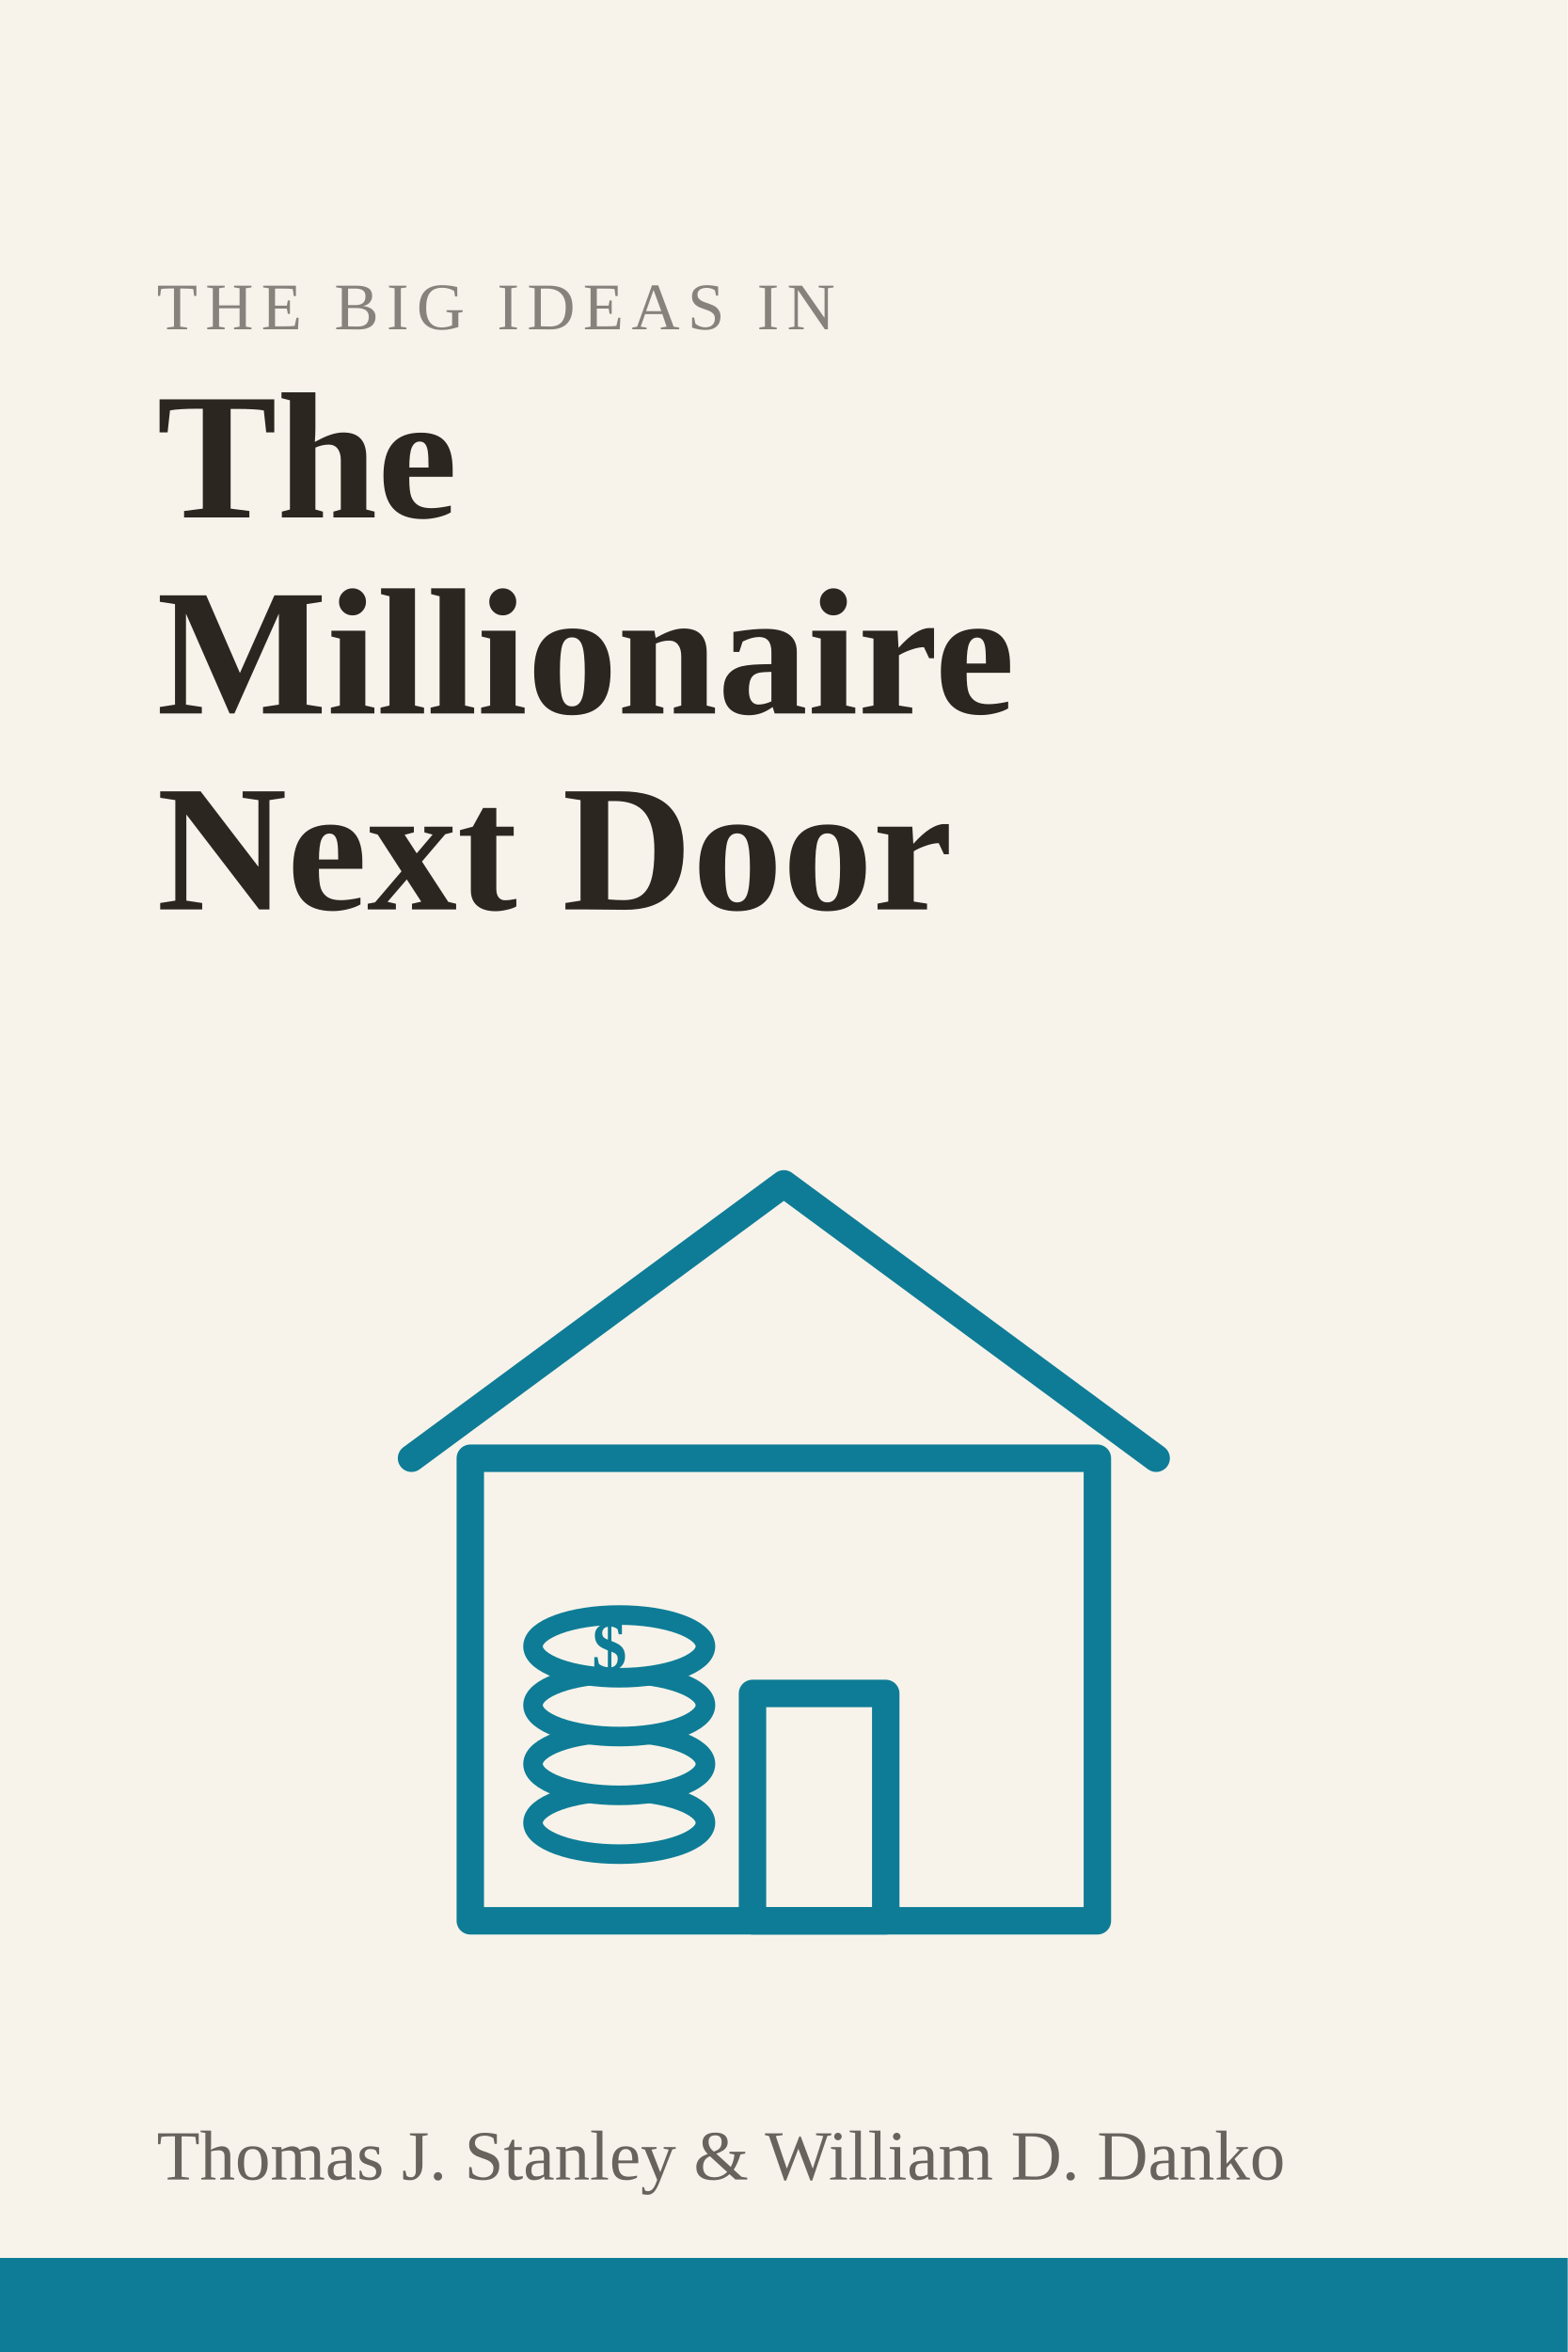
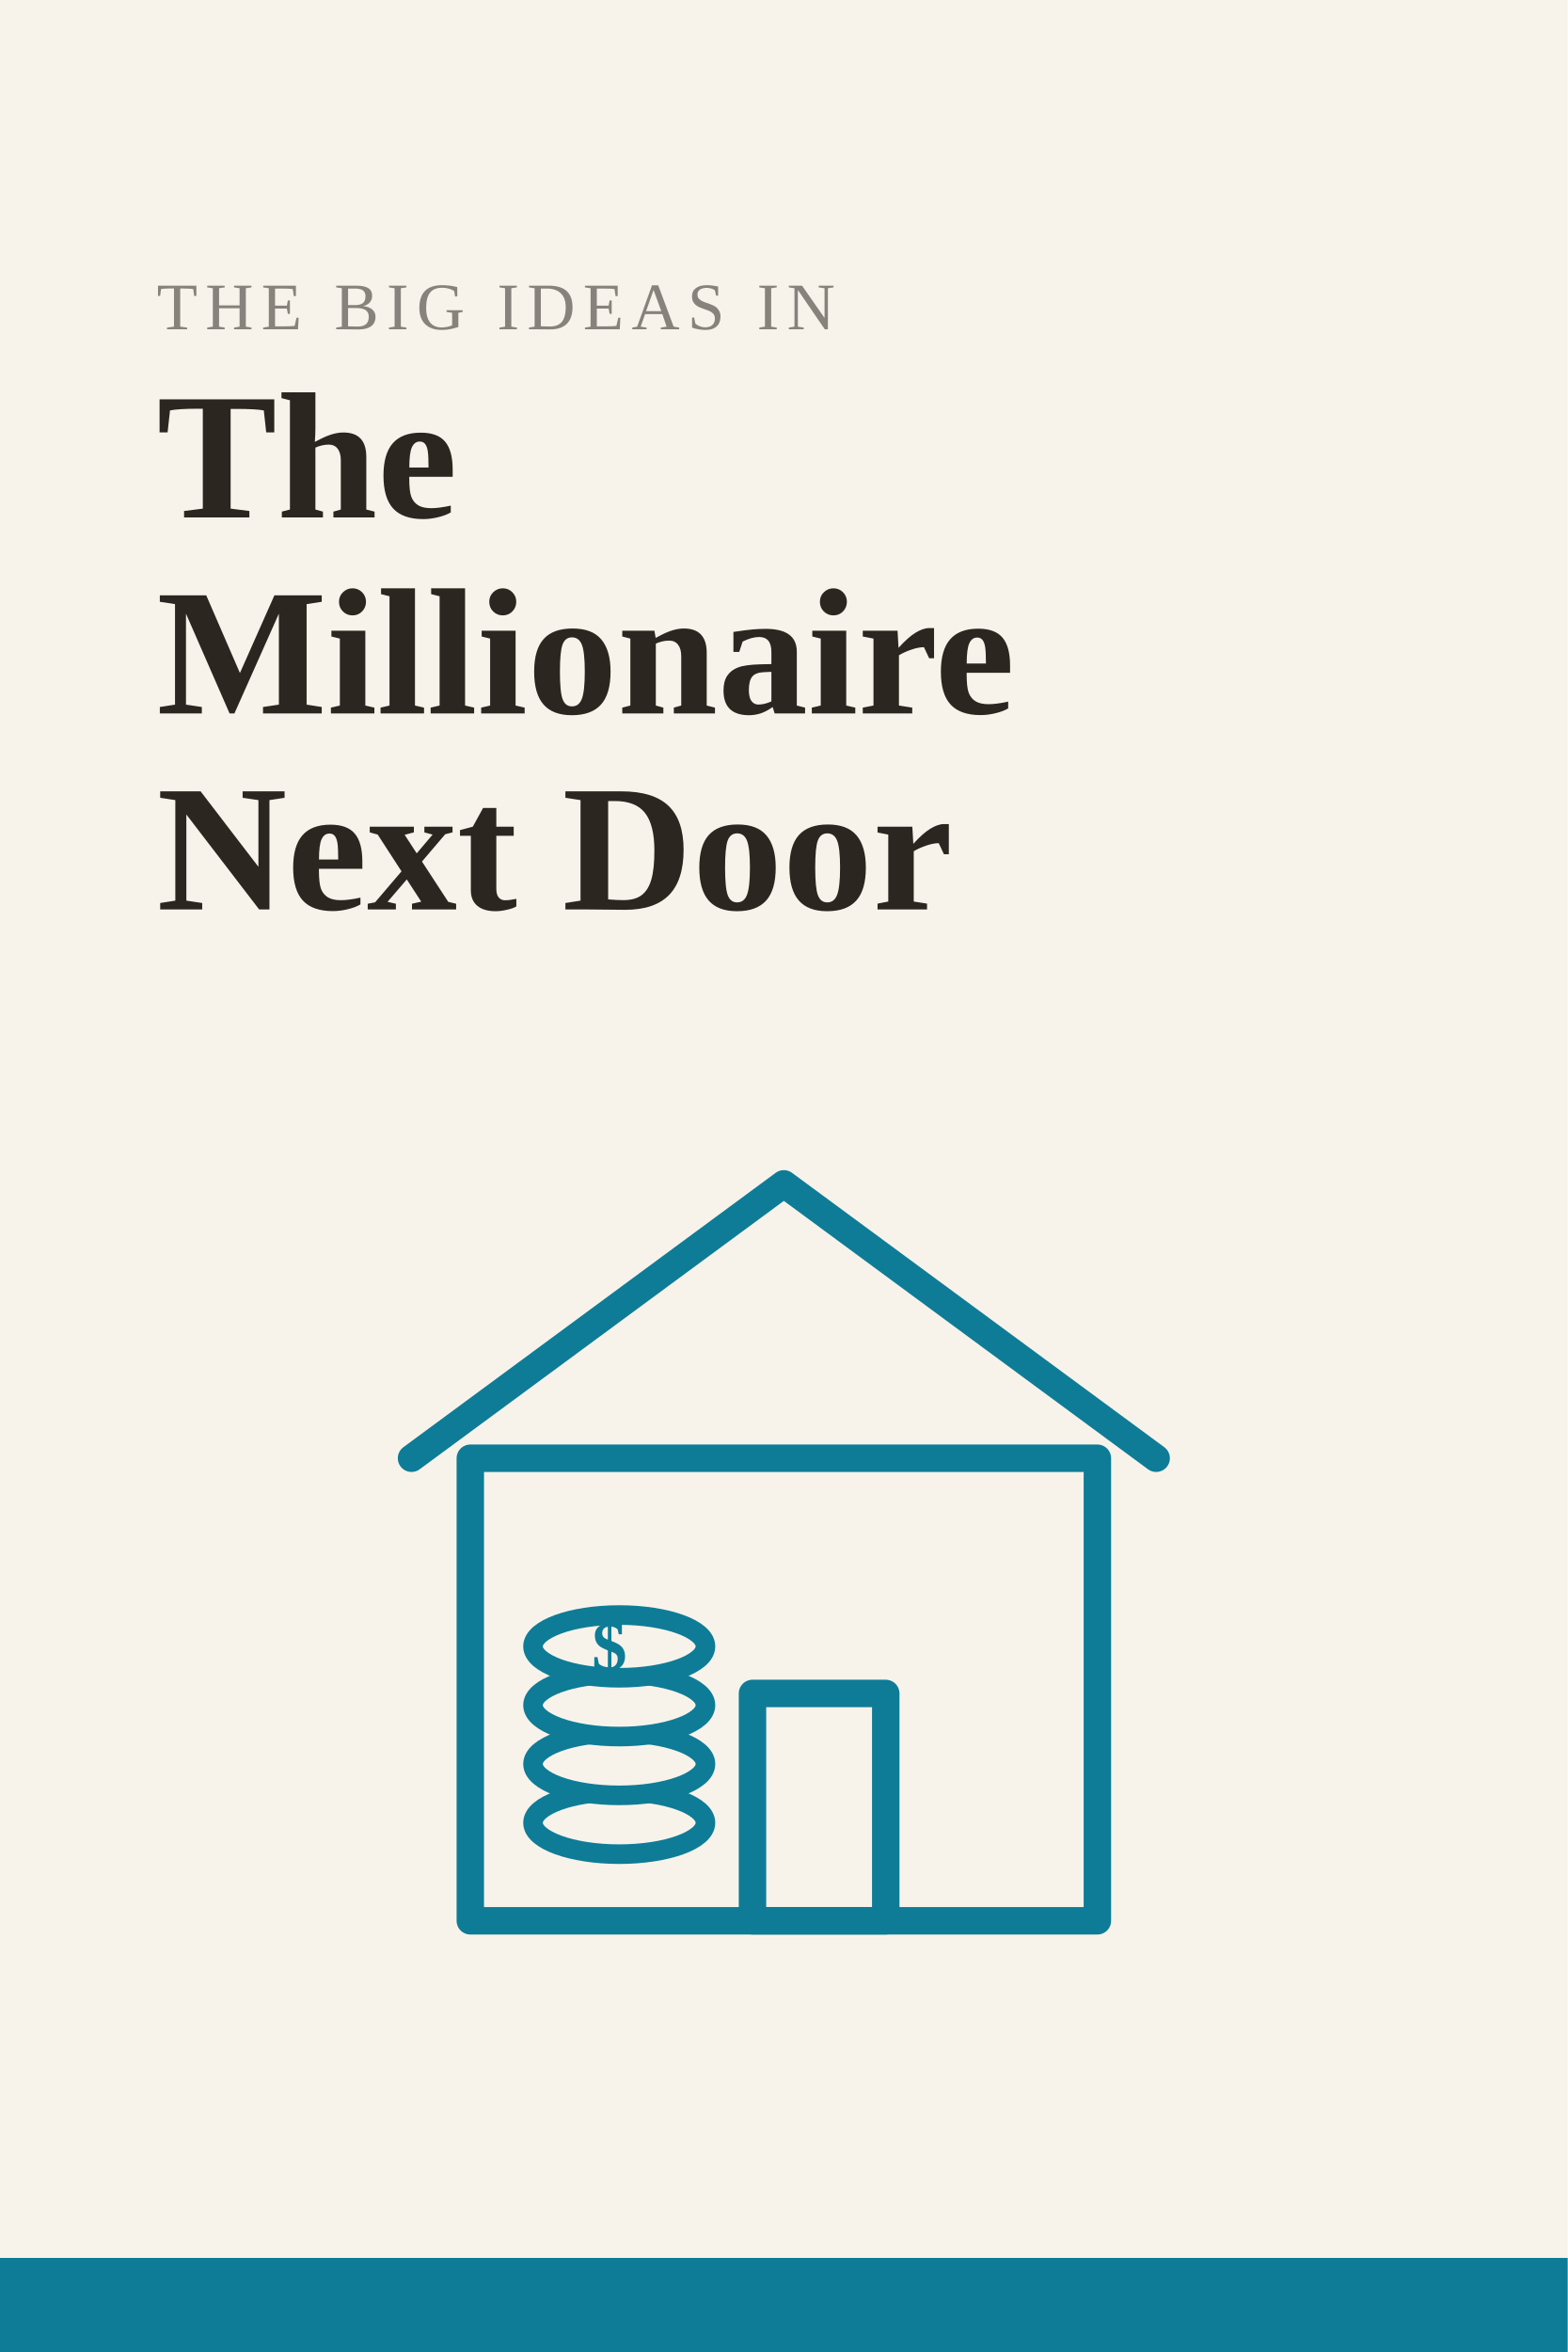
<svg xmlns="http://www.w3.org/2000/svg" viewBox="0 0 400 600" width="400" height="600">
  <rect width="400" height="600" fill="#F7F3EB" />
  <text x="40" y="84" font-family="Georgia, 'Times New Roman', serif" font-size="17" letter-spacing="2" fill="#2B2620" opacity="0.55">THE BIG IDEAS IN</text>
  <text x="40" y="132" font-family="Georgia, 'Times New Roman', serif" font-size="46" font-weight="600" fill="#2B2620">The</text>
  <text x="40" y="182" font-family="Georgia, 'Times New Roman', serif" font-size="46" font-weight="600" fill="#2B2620">Millionaire</text>
  <text x="40" y="232" font-family="Georgia, 'Times New Roman', serif" font-size="46" font-weight="600" fill="#2B2620">Next Door</text>
  <g fill="none" stroke="#0E7C96" stroke-width="7" stroke-linecap="round" stroke-linejoin="round">
    <rect x="120" y="372" width="160" height="118" />
    <polyline points="105,372 200,302 295,372" />
    <rect x="192" y="432" width="34" height="58" />
    <ellipse cx="158" cy="465" rx="22" ry="8" fill="#F7F3EB" stroke-width="5" />
    <ellipse cx="158" cy="450" rx="22" ry="8" fill="#F7F3EB" stroke-width="5" />
    <ellipse cx="158" cy="435" rx="22" ry="8" fill="#F7F3EB" stroke-width="5" />
    <ellipse cx="158" cy="420" rx="22" ry="8" fill="#F7F3EB" stroke-width="5" />
  </g>
  <text x="151" y="426" font-family="Georgia, 'Times New Roman', serif" font-size="18" font-weight="600" fill="#0E7C96">$</text>
-   <text x="40" y="556" font-family="Georgia, 'Times New Roman', serif" font-size="18" fill="#2B2620" opacity="0.7">Thomas J. Stanley &amp; William D. Danko</text>
  <rect x="0" y="576" width="400" height="24" fill="#0E7C96" />
</svg>
